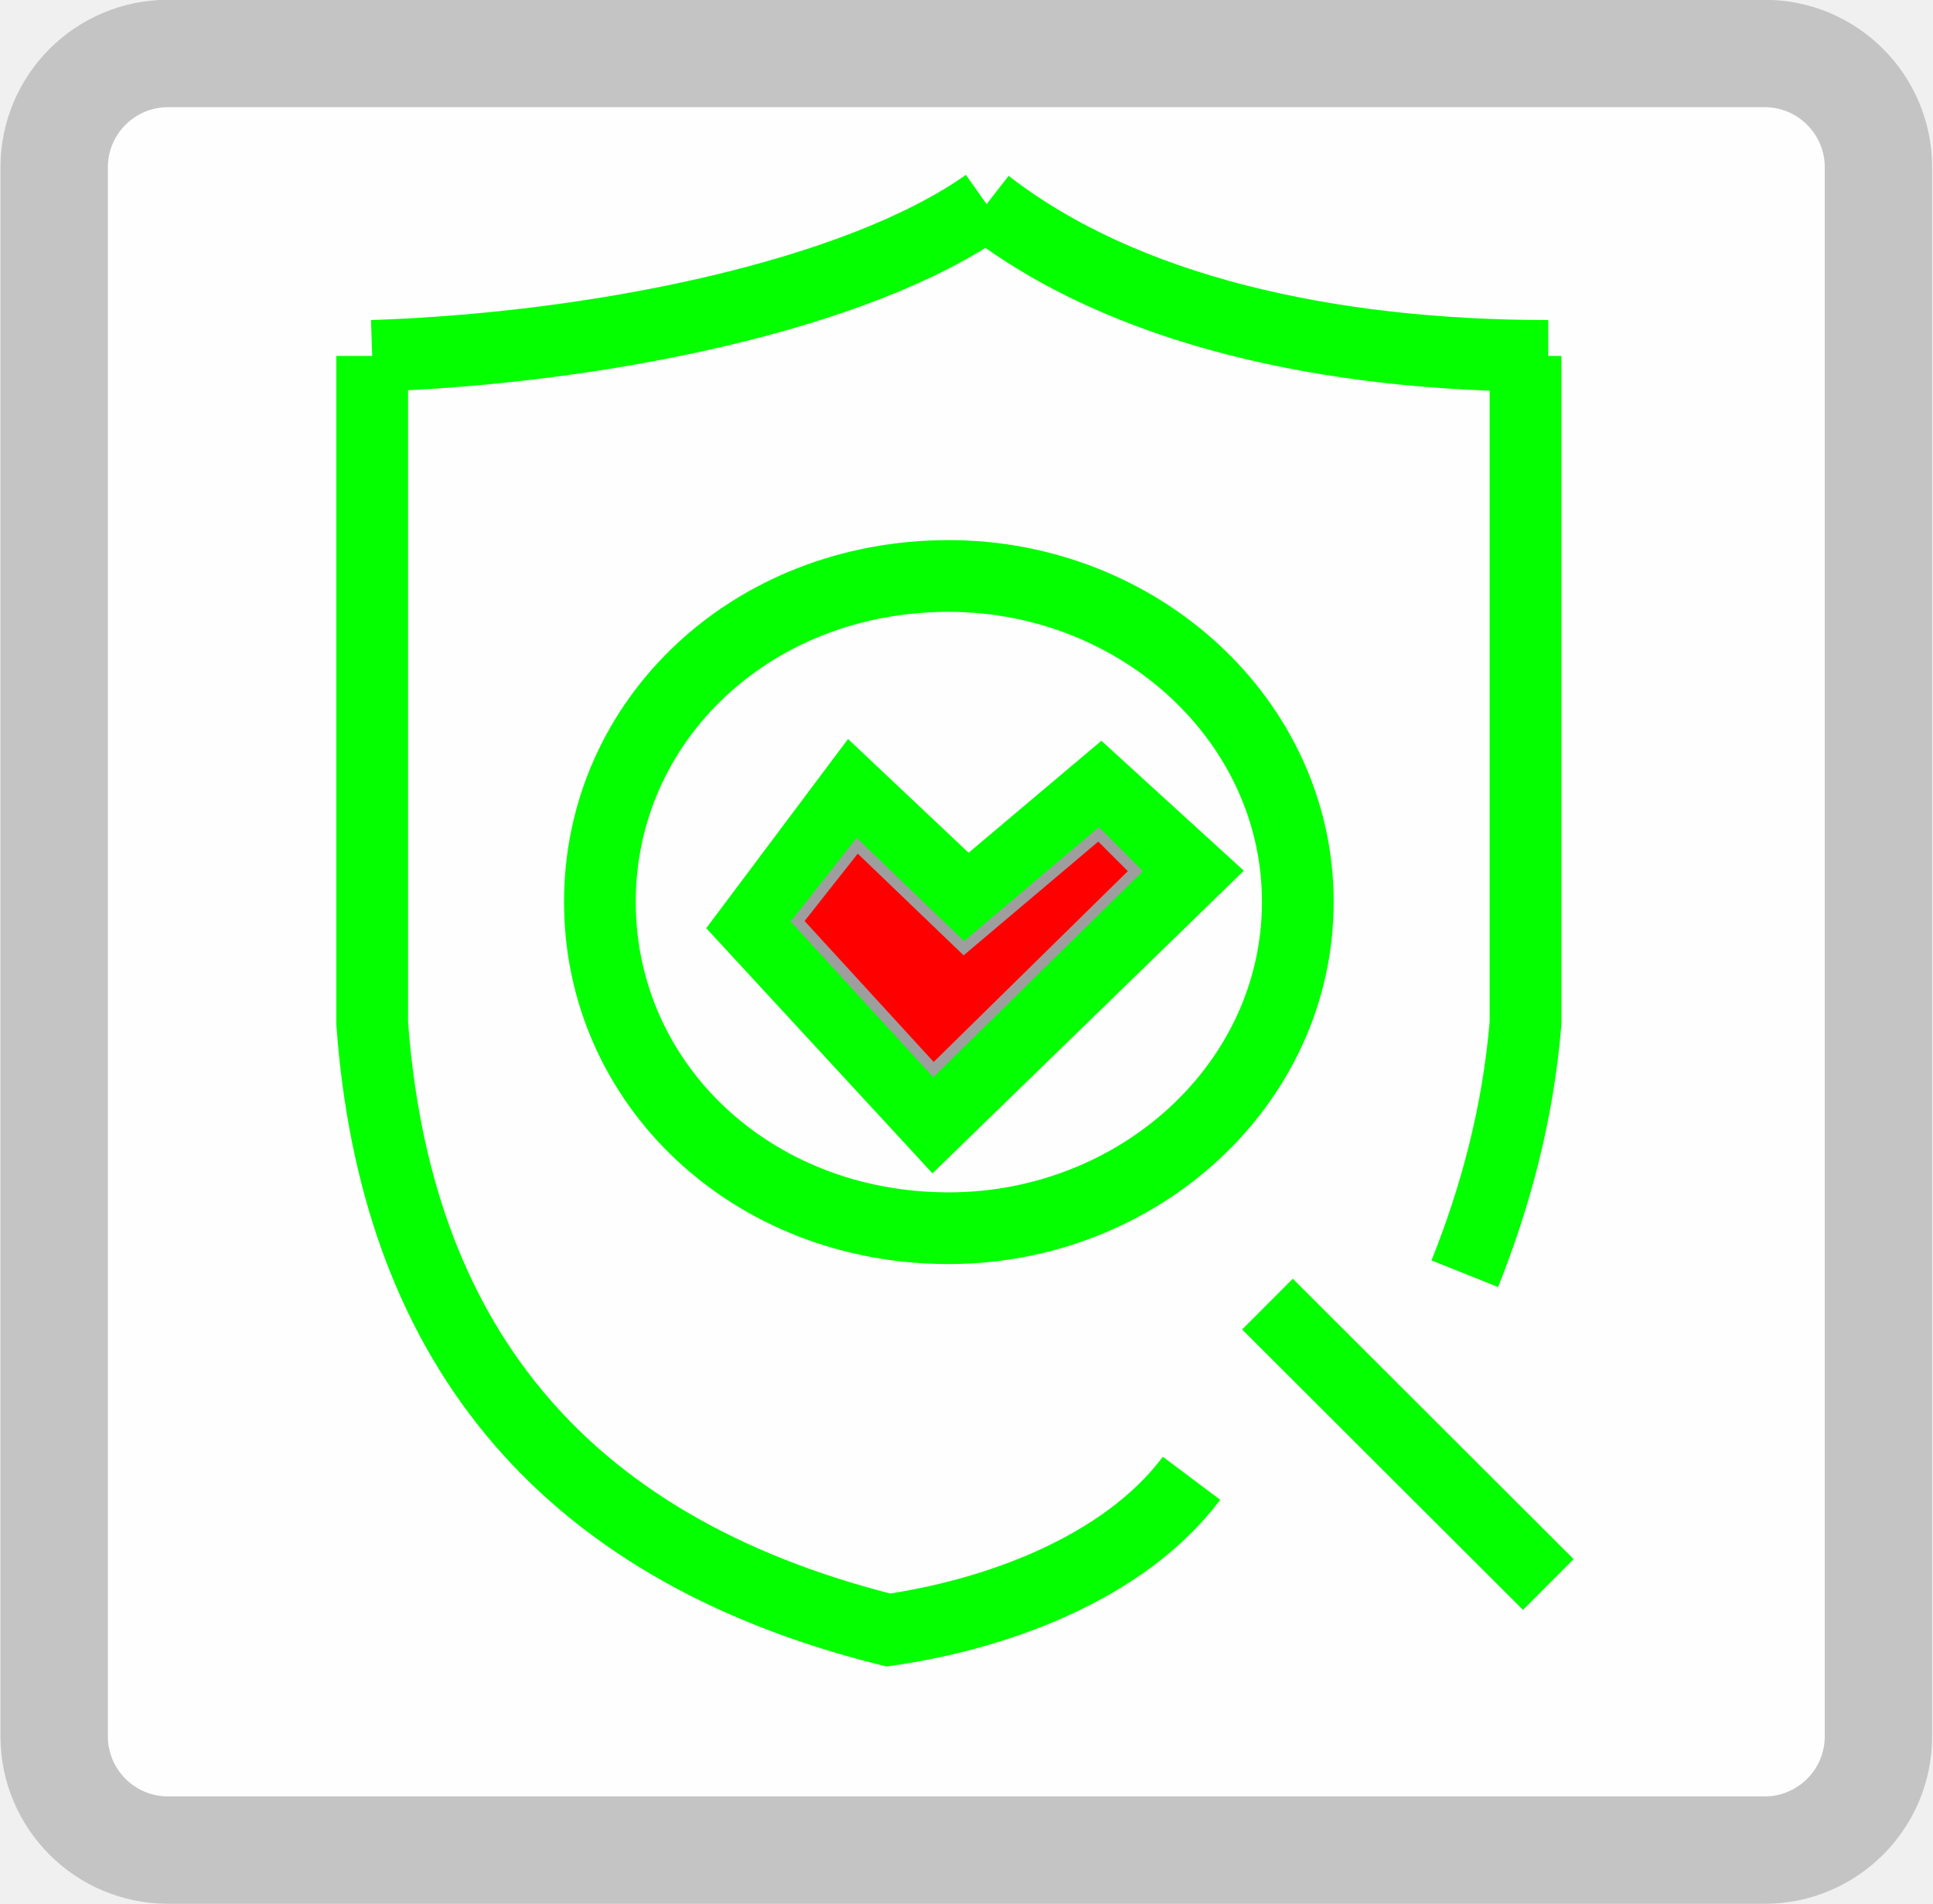
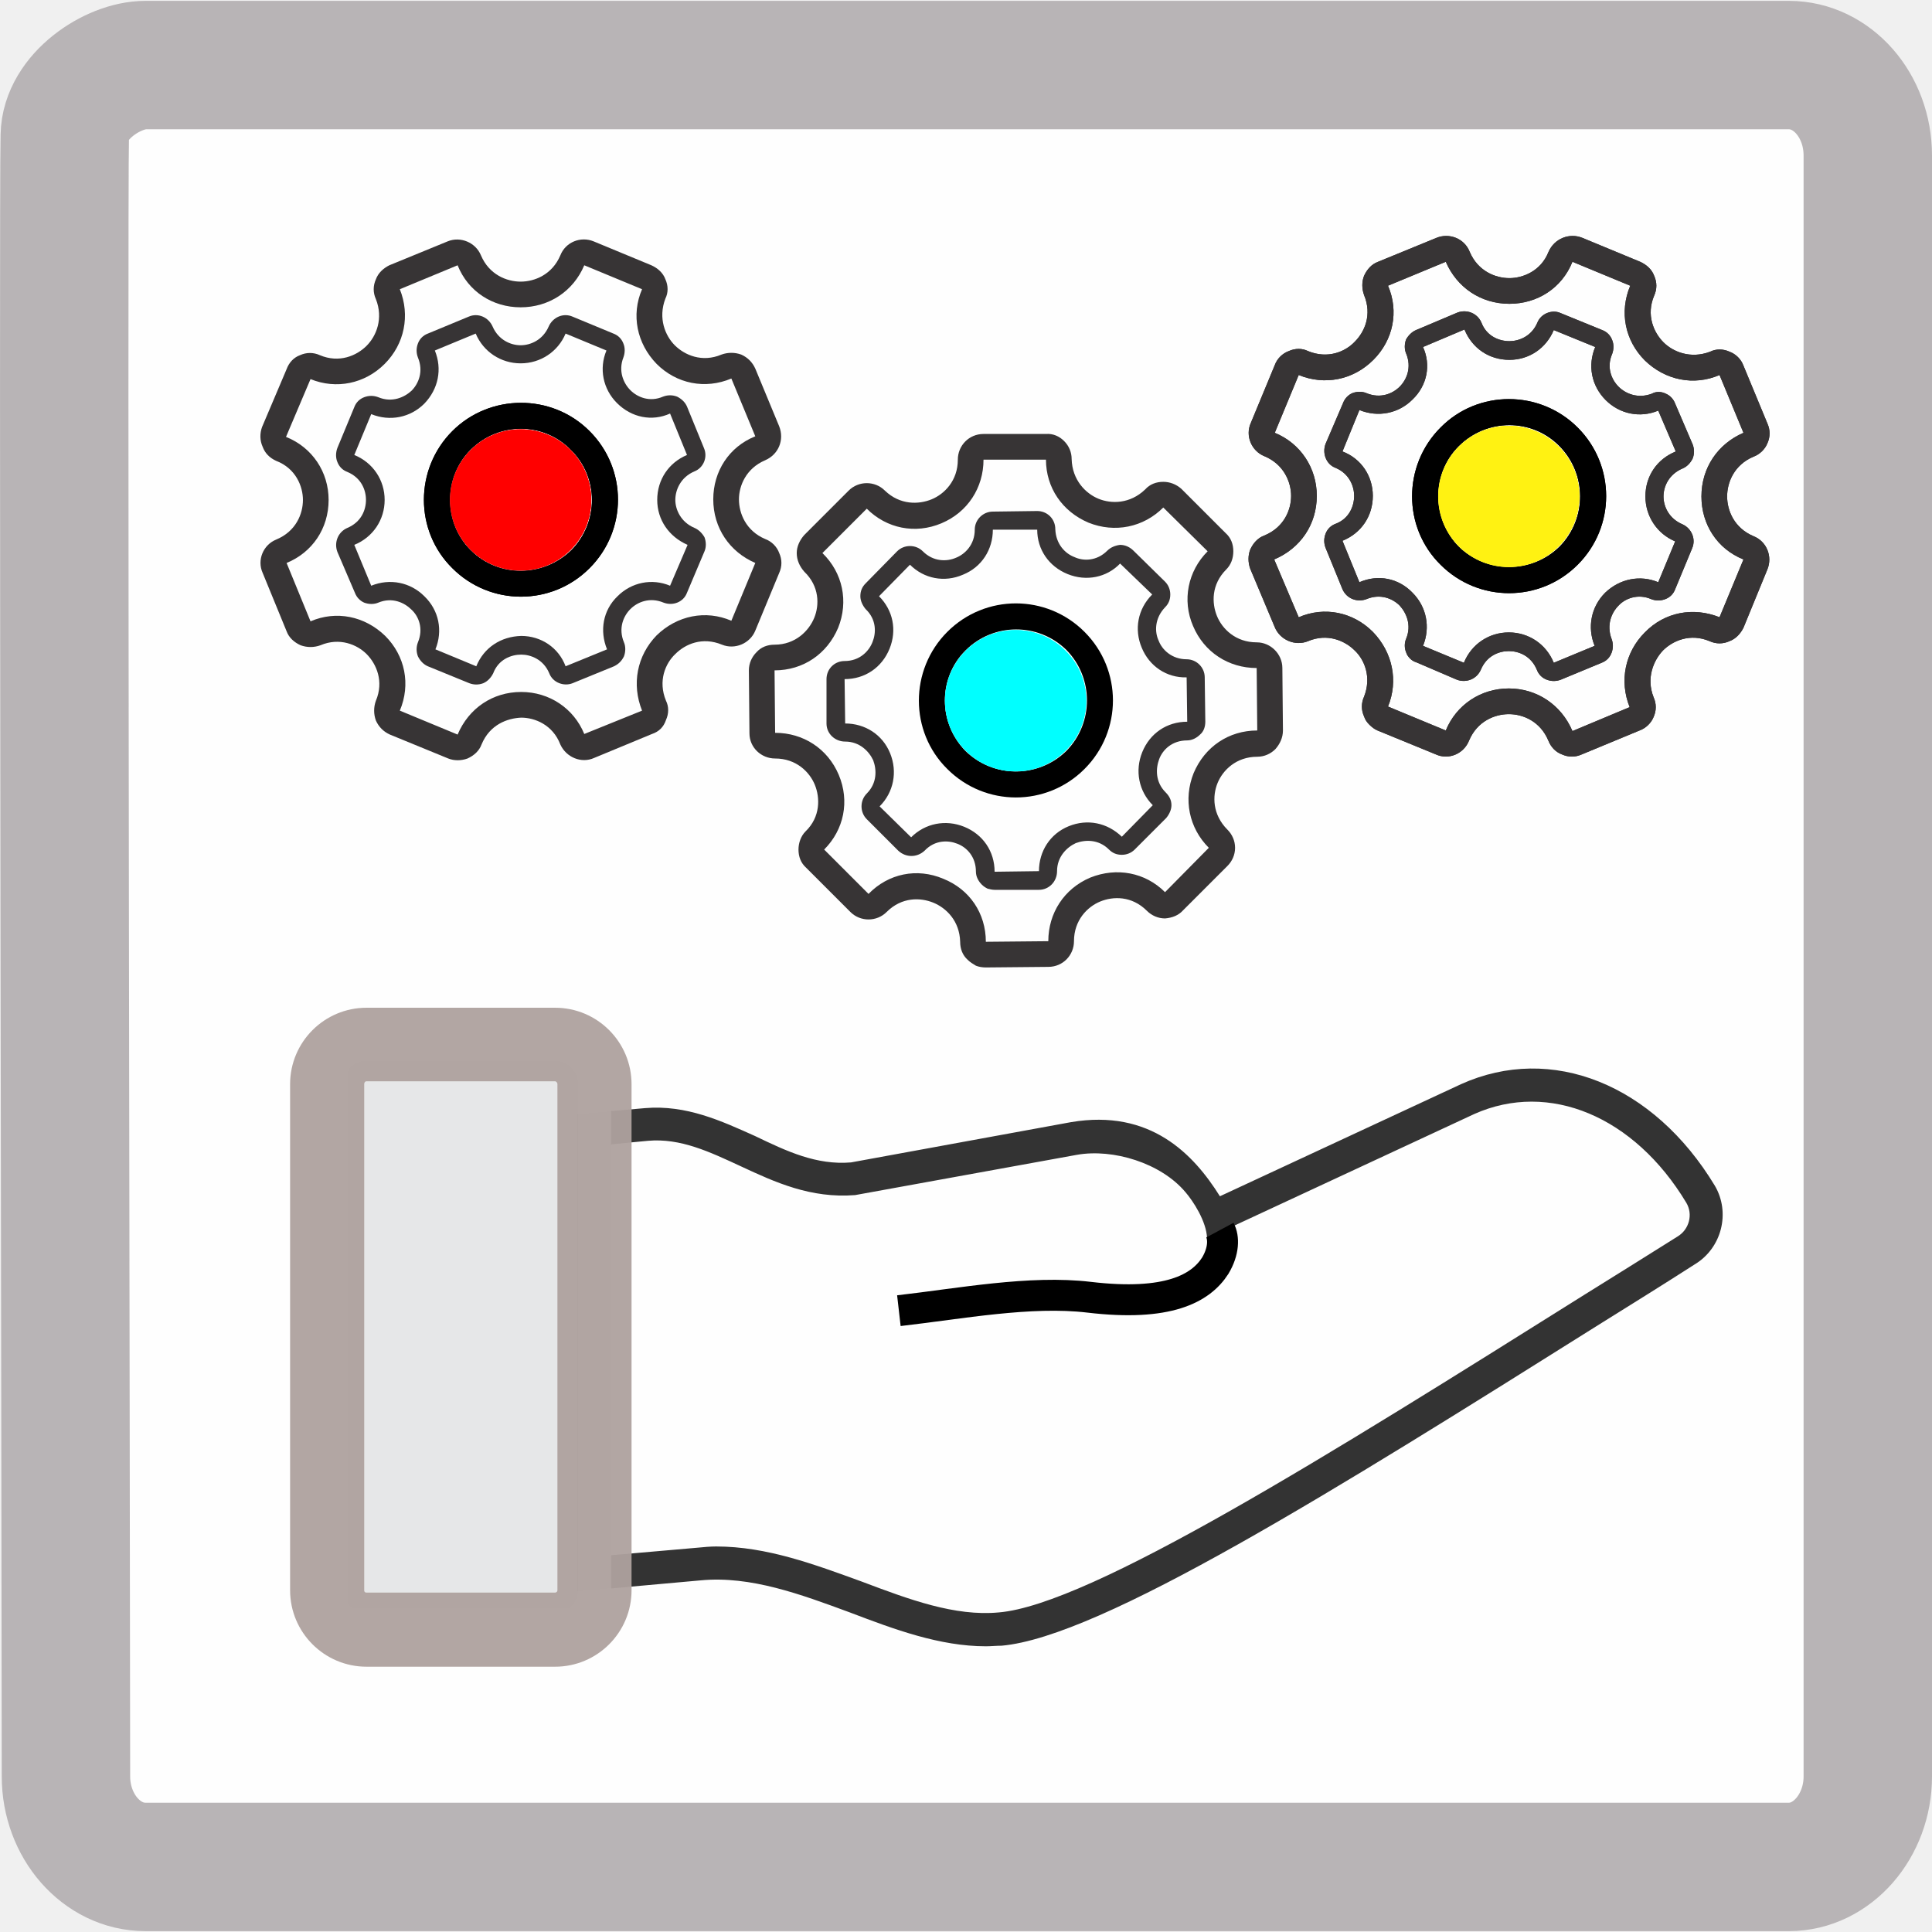
- <svg xmlns="http://www.w3.org/2000/svg" xml:space="preserve" width="540px" height="532px" version="1.1" style="shape-rendering:geometricPrecision; text-rendering:geometricPrecision; image-rendering:optimizeQuality; fill-rule:evenodd; clip-rule:evenodd" viewBox="0 0 50.9 50.18">
+ <svg xmlns="http://www.w3.org/2000/svg" xml:space="preserve" width="752px" height="752px" version="1.1" style="shape-rendering:geometricPrecision; text-rendering:geometricPrecision; image-rendering:optimizeQuality; fill-rule:evenodd; clip-rule:evenodd" viewBox="0 0 33.1 33.07">
  <defs>
    <style type="text/css">
   
-     .str2 {stroke:#04FF00;stroke-width:1.89;stroke-miterlimit:22.926}
-     .str3 {stroke:#9E9E9E;stroke-width:0.28;stroke-miterlimit:22.926}
-     .str0 {stroke:#C4C4C4;stroke-width:2.83;stroke-linejoin:round;stroke-miterlimit:22.926}
-     .str1 {stroke:#9E9E9E;stroke-width:0.28;stroke-miterlimit:22.926}
-     .fil1 {fill:none}
+     .str1 {stroke:#AEA19E;stroke-width:0.7;stroke-miterlimit:22.926;stroke-opacity:0.949}
+     .str3 {stroke:#B8B4B6;stroke-width:2.2;stroke-miterlimit:22.926}
+     .str0 {stroke:white;stroke-width:0.09;stroke-miterlimit:22.926}
+     .str2 {stroke:black;stroke-width:0.53;stroke-miterlimit:22.926}
+     .fil9 {fill:none}
    .fil0 {fill:#FEFEFE}
-     .fil2 {fill:red}
+     .fil6 {fill:#E6E7E8}
+     .fil4 {fill:#FFF212}
+     .fil5 {fill:aqua}
+     .fil3 {fill:red}
+     .fil1 {fill:#373435;fill-rule:nonzero}
+     .fil2 {fill:black;fill-rule:nonzero}
+     .fil7 {fill:#333333;fill-rule:nonzero}
+     .fil8 {fill:#FEFEFE;fill-rule:nonzero;fill-opacity:0.949}
   
  </style>
  </defs>
  <g id="Camada_x0020_1">
-     <rect class="fil0 str0" x="1.41" y="1.41" width="48.07" height="47.35" rx="3" ry="3" />
-   </g>
-   <g id="Camada_x0020_1_0">
-     <g id="_1982542142832">
-       <line class="fil1 str1" x1="25.45" y1="1.41" x2="25.45" y2="1.41" />
+     <rect class="fil0" x="1.05" y="1.09" width="30.99" height="30.89" />
+     <path class="fil1" d="M16.72 16.53c-0.05,-0.03 -0.1,-0.06 -0.14,-0.1 -0.09,-0.08 -0.13,-0.19 -0.13,-0.31 -0.01,-0.36 -0.24,-0.58 -0.46,-0.67 -0.22,-0.09 -0.54,-0.1 -0.8,0.16 -0.17,0.17 -0.45,0.17 -0.62,0l-0.76 -0.76c-0.09,-0.08 -0.13,-0.19 -0.13,-0.31 0,-0.11 0.04,-0.23 0.12,-0.31 0.26,-0.25 0.25,-0.58 0.16,-0.8 -0.09,-0.22 -0.32,-0.45 -0.68,-0.45 -0.24,0 -0.44,-0.19 -0.44,-0.43l-0.01 -1.08c0,-0.12 0.05,-0.23 0.13,-0.31 0.08,-0.09 0.19,-0.13 0.31,-0.13 0.36,0 0.59,-0.24 0.68,-0.46 0.09,-0.22 0.09,-0.54 -0.17,-0.79 -0.08,-0.09 -0.13,-0.2 -0.13,-0.32 0,-0.11 0.05,-0.22 0.13,-0.31l0.76 -0.76c0.17,-0.17 0.45,-0.17 0.62,0 0.26,0.25 0.58,0.24 0.8,0.15 0.22,-0.09 0.45,-0.32 0.45,-0.68 0,-0.24 0.19,-0.44 0.44,-0.44l1.07 0c0.12,-0.01 0.23,0.04 0.31,0.12 0.09,0.09 0.13,0.2 0.13,0.31 0.01,0.36 0.24,0.59 0.46,0.68 0,0 0,0 0,0 0.22,0.09 0.54,0.09 0.8,-0.16 0.08,-0.09 0.19,-0.13 0.31,-0.13 0.11,0 0.22,0.04 0.31,0.12l0.76 0.76c0.09,0.08 0.13,0.19 0.13,0.31 0,0.12 -0.04,0.23 -0.12,0.31 -0.26,0.26 -0.25,0.58 -0.16,0.8 0.09,0.22 0.32,0.45 0.68,0.45 0.24,0 0.44,0.2 0.44,0.44l0.01 1.07c0,0.12 -0.05,0.23 -0.13,0.32 -0.08,0.08 -0.19,0.13 -0.31,0.13 -0.36,0 -0.59,0.23 -0.68,0.45 -0.09,0.22 -0.09,0.54 0.17,0.8l0 0c0.08,0.08 0.13,0.19 0.13,0.31 0,0.12 -0.05,0.23 -0.13,0.31l-0.76 0.76c-0.08,0.09 -0.19,0.13 -0.31,0.14 -0.12,0 -0.23,-0.05 -0.31,-0.13 -0.26,-0.26 -0.58,-0.25 -0.8,-0.16 -0.22,0.09 -0.45,0.32 -0.45,0.68 0,0.24 -0.19,0.44 -0.44,0.44l-1.07 0.01c-0.06,0 -0.12,-0.01 -0.17,-0.03zm-0.56 -1.49c0.45,0.18 0.73,0.59 0.73,1.08l1.07 -0.01c0,-0.48 0.27,-0.9 0.72,-1.09 0.45,-0.18 0.94,-0.09 1.28,0.25l0.75 -0.76c-0.34,-0.34 -0.44,-0.83 -0.26,-1.28 0.19,-0.45 0.6,-0.73 1.09,-0.73l-0.01 -1.07c-0.48,0 -0.9,-0.27 -1.09,-0.72 -0.19,-0.44 -0.09,-0.94 0.25,-1.28l-0.76 -0.75c-0.34,0.34 -0.83,0.44 -1.28,0.26 0,0 0,0 0,0 -0.45,-0.19 -0.73,-0.6 -0.73,-1.08l-1.07 0c0,0.48 -0.27,0.9 -0.72,1.09 -0.45,0.19 -0.94,0.09 -1.28,-0.25l-0.76 0.76c0.35,0.34 0.45,0.83 0.27,1.28 -0.19,0.45 -0.6,0.73 -1.09,0.73l0.01 1.07c0.48,0 0.9,0.27 1.09,0.72 0.19,0.45 0.09,0.94 -0.25,1.28l0.76 0.76c0.34,-0.35 0.83,-0.45 1.28,-0.26z" />
+     <path class="fil1" d="M16.92 15.21c-0.04,-0.02 -0.07,-0.04 -0.1,-0.07 -0.06,-0.06 -0.1,-0.14 -0.1,-0.22 0,-0.26 -0.16,-0.42 -0.32,-0.48 -0.15,-0.06 -0.38,-0.07 -0.56,0.12 -0.13,0.12 -0.32,0.12 -0.45,0l-0.54 -0.54c-0.06,-0.06 -0.09,-0.14 -0.09,-0.22 0,-0.08 0.03,-0.16 0.09,-0.22 0.18,-0.18 0.17,-0.41 0.11,-0.57 -0.07,-0.15 -0.23,-0.32 -0.48,-0.32 -0.17,0 -0.32,-0.13 -0.32,-0.31l0 -0.76c0,-0.08 0.03,-0.16 0.09,-0.22 0.06,-0.06 0.14,-0.09 0.22,-0.09 0.26,0 0.42,-0.17 0.48,-0.33 0.06,-0.15 0.07,-0.38 -0.12,-0.56 -0.05,-0.06 -0.09,-0.14 -0.09,-0.22 0,-0.09 0.03,-0.16 0.09,-0.22l0.54 -0.55c0.12,-0.12 0.32,-0.12 0.44,0 0.18,0.18 0.41,0.18 0.57,0.11 0.15,-0.06 0.32,-0.22 0.32,-0.48 0,-0.17 0.14,-0.31 0.31,-0.31l0.76 -0.01c0.08,0 0.16,0.03 0.22,0.09 0.06,0.06 0.09,0.14 0.09,0.22 0.01,0.26 0.17,0.42 0.33,0.48 0,0 0,0 0,0 0.15,0.07 0.38,0.07 0.56,-0.11 0.06,-0.06 0.14,-0.09 0.22,-0.1 0.09,0 0.17,0.04 0.23,0.1l0.54 0.53c0.06,0.06 0.09,0.14 0.09,0.22 0,0.09 -0.03,0.16 -0.09,0.22 -0.18,0.19 -0.18,0.42 -0.11,0.57 0.06,0.16 0.23,0.32 0.48,0.32 0.17,0 0.31,0.14 0.31,0.31l0.01 0.76c0,0.09 -0.03,0.17 -0.09,0.22 -0.06,0.06 -0.14,0.1 -0.22,0.1 -0.26,0 -0.42,0.16 -0.48,0.32 -0.06,0.16 -0.07,0.39 0.11,0.57l0 0c0.06,0.06 0.1,0.13 0.1,0.22 0,0.08 -0.04,0.16 -0.09,0.22l-0.54 0.54c-0.06,0.06 -0.14,0.09 -0.22,0.09 -0.09,0 -0.16,-0.03 -0.22,-0.09 -0.18,-0.18 -0.41,-0.17 -0.57,-0.11 -0.15,0.07 -0.32,0.23 -0.32,0.48 0,0.18 -0.14,0.32 -0.31,0.32l-0.76 0c-0.04,0 -0.08,-0.01 -0.12,-0.02zm-0.4 -1.06c0.32,0.13 0.52,0.42 0.52,0.77l0.76 -0.01c0,-0.34 0.19,-0.64 0.51,-0.77 0.32,-0.13 0.66,-0.06 0.91,0.18l0.53 -0.54c-0.24,-0.24 -0.31,-0.59 -0.18,-0.91 0.13,-0.32 0.42,-0.52 0.77,-0.52l-0.01 -0.76c-0.34,0.01 -0.64,-0.19 -0.77,-0.51 -0.13,-0.31 -0.07,-0.66 0.18,-0.91l-0.55 -0.53c-0.23,0.24 -0.58,0.31 -0.9,0.18 0,0 0,0 0,0 -0.32,-0.13 -0.52,-0.42 -0.52,-0.76l-0.76 0c0,0.34 -0.19,0.64 -0.51,0.77 -0.32,0.14 -0.67,0.07 -0.91,-0.17l-0.53 0.54c0.24,0.24 0.31,0.58 0.18,0.9 -0.13,0.32 -0.42,0.52 -0.77,0.52l0.01 0.76c0.34,0 0.64,0.19 0.77,0.51 0.13,0.32 0.06,0.67 -0.18,0.91l0.54 0.53c0.24,-0.24 0.59,-0.31 0.91,-0.18z" />
+     <path class="fil1" d="M11.32 12.47c0.04,-0.04 0.07,-0.09 0.09,-0.15 0.05,-0.11 0.05,-0.23 0,-0.33 -0.14,-0.34 -0.01,-0.64 0.16,-0.8 0.17,-0.17 0.46,-0.3 0.8,-0.16 0.22,0.09 0.48,-0.02 0.57,-0.24l0.41 -0.99c0.05,-0.11 0.05,-0.23 0,-0.34 -0.04,-0.11 -0.13,-0.2 -0.24,-0.24 -0.33,-0.14 -0.45,-0.44 -0.45,-0.68 0,-0.23 0.12,-0.53 0.45,-0.67 0.23,-0.1 0.33,-0.35 0.24,-0.58l-0.41 -0.99c-0.05,-0.11 -0.13,-0.19 -0.24,-0.24 -0.11,-0.04 -0.23,-0.04 -0.34,0 -0.33,0.14 -0.63,0.01 -0.8,-0.16 -0.16,-0.16 -0.29,-0.46 -0.16,-0.8 0.05,-0.1 0.05,-0.22 0,-0.33 -0.04,-0.11 -0.13,-0.19 -0.24,-0.24l-0.99 -0.41c-0.22,-0.09 -0.48,0.01 -0.57,0.24 -0.14,0.33 -0.44,0.45 -0.68,0.45 -0.24,0 -0.54,-0.12 -0.68,-0.45 -0.09,-0.22 -0.35,-0.33 -0.57,-0.24l-1 0.41c-0.1,0.05 -0.19,0.13 -0.23,0.24 -0.05,0.11 -0.05,0.23 0,0.34 0.13,0.33 0.01,0.63 -0.16,0.8 0,0 0,0 0,0 -0.17,0.17 -0.47,0.3 -0.8,0.16 -0.11,-0.05 -0.23,-0.05 -0.34,0 -0.11,0.04 -0.19,0.13 -0.23,0.24l-0.42 0.99c-0.04,0.11 -0.04,0.23 0.01,0.34 0.04,0.11 0.12,0.19 0.23,0.24 0.34,0.13 0.46,0.44 0.46,0.67 0,0.24 -0.12,0.54 -0.46,0.68 -0.22,0.09 -0.33,0.35 -0.23,0.57l0.41 1c0.04,0.11 0.13,0.19 0.24,0.24 0.11,0.04 0.23,0.04 0.34,0 0.33,-0.14 0.63,-0.01 0.79,0.15 0.17,0.17 0.3,0.47 0.16,0.8l0 0c-0.04,0.11 -0.04,0.23 0,0.34 0.05,0.11 0.13,0.19 0.24,0.24l1 0.41c0.1,0.04 0.22,0.04 0.33,0 0.11,-0.05 0.2,-0.13 0.24,-0.24 0.14,-0.34 0.44,-0.45 0.68,-0.46 0.23,0 0.54,0.12 0.67,0.46 0.1,0.22 0.36,0.33 0.58,0.23l0.99 -0.41c0.06,-0.02 0.11,-0.05 0.15,-0.09zm-0.07 -1.6c-0.34,0.35 -0.43,0.84 -0.25,1.29l-0.99 0.4c-0.18,-0.44 -0.6,-0.72 -1.08,-0.72 -0.49,0 -0.9,0.28 -1.09,0.73l-0.99 -0.41c0.19,-0.45 0.09,-0.94 -0.25,-1.28 -0.35,-0.34 -0.84,-0.44 -1.28,-0.25l-0.41 -1c0.44,-0.18 0.72,-0.59 0.72,-1.08 0,-0.48 -0.28,-0.9 -0.73,-1.08l0.42 -0.99c0.44,0.18 0.93,0.08 1.27,-0.26 0,0 0,0 0,0 0.34,-0.34 0.44,-0.83 0.26,-1.28l0.99 -0.41c0.18,0.45 0.6,0.72 1.08,0.72 0.48,0 0.9,-0.27 1.09,-0.72l0.99 0.41c-0.19,0.44 -0.09,0.93 0.25,1.28 0.34,0.34 0.83,0.44 1.28,0.25l0.41 0.99c-0.45,0.18 -0.72,0.6 -0.72,1.08 0,0.49 0.28,0.9 0.72,1.09l-0.41 0.99c-0.44,-0.19 -0.93,-0.09 -1.28,0.25z" />
+     <path class="fil1" d="M10.62 11.33c0.03,-0.03 0.05,-0.06 0.07,-0.1 0.03,-0.08 0.03,-0.17 0,-0.24 -0.1,-0.24 -0.01,-0.45 0.11,-0.57 0.12,-0.12 0.33,-0.21 0.57,-0.11 0.16,0.06 0.34,-0.01 0.4,-0.17l0.3 -0.71c0.03,-0.07 0.03,-0.16 0,-0.24 -0.04,-0.07 -0.1,-0.13 -0.17,-0.16 -0.24,-0.1 -0.33,-0.32 -0.33,-0.48 0,-0.17 0.09,-0.39 0.33,-0.49 0.15,-0.06 0.23,-0.24 0.16,-0.4l-0.29 -0.71c-0.03,-0.07 -0.09,-0.13 -0.17,-0.17 -0.08,-0.03 -0.16,-0.03 -0.24,0 -0.23,0.1 -0.44,0.01 -0.56,-0.11 -0.12,-0.12 -0.21,-0.33 -0.12,-0.56 0.03,-0.08 0.03,-0.17 0,-0.24 -0.03,-0.08 -0.09,-0.14 -0.17,-0.17l-0.7 -0.29c-0.16,-0.07 -0.34,0.01 -0.41,0.17 -0.1,0.23 -0.31,0.32 -0.48,0.32 -0.17,0 -0.38,-0.09 -0.48,-0.32 -0.07,-0.16 -0.25,-0.24 -0.41,-0.17l-0.7 0.29c-0.08,0.03 -0.14,0.09 -0.17,0.17 -0.03,0.08 -0.03,0.16 0,0.24 0.1,0.24 0.01,0.45 -0.11,0.57 0,0 0,0 0,0 -0.12,0.11 -0.33,0.21 -0.57,0.11 -0.08,-0.03 -0.16,-0.03 -0.24,0 -0.08,0.03 -0.14,0.09 -0.17,0.17l-0.29 0.7c-0.03,0.08 -0.03,0.17 0,0.24 0.03,0.08 0.09,0.14 0.17,0.17 0.24,0.1 0.32,0.31 0.32,0.48 0,0.17 -0.08,0.38 -0.32,0.48 -0.16,0.07 -0.23,0.25 -0.17,0.41l0.3 0.7c0.03,0.08 0.09,0.14 0.16,0.17 0.08,0.03 0.17,0.03 0.24,0 0.24,-0.1 0.45,0 0.57,0.12 0.12,0.11 0.21,0.32 0.11,0.56l0 0c-0.03,0.08 -0.03,0.16 0,0.24 0.04,0.08 0.1,0.14 0.17,0.17l0.71 0.29c0.08,0.03 0.16,0.03 0.24,0 0.07,-0.03 0.13,-0.09 0.17,-0.17 0.09,-0.24 0.31,-0.32 0.48,-0.32 0.16,0 0.38,0.08 0.48,0.32 0.06,0.16 0.25,0.23 0.4,0.17l0.71 -0.29c0.04,-0.02 0.07,-0.04 0.1,-0.07zm-0.04 -1.13c-0.25,0.24 -0.31,0.59 -0.18,0.91l-0.71 0.29c-0.12,-0.32 -0.42,-0.52 -0.76,-0.52 -0.35,0.01 -0.64,0.2 -0.77,0.52l-0.7 -0.29c0.13,-0.32 0.06,-0.67 -0.19,-0.91 -0.24,-0.24 -0.59,-0.31 -0.91,-0.18l-0.29 -0.7c0.32,-0.13 0.52,-0.43 0.52,-0.77 0,-0.34 -0.2,-0.64 -0.52,-0.77l0.29 -0.7c0.32,0.13 0.67,0.06 0.91,-0.18 0,0 0,0 0,0 0.24,-0.25 0.31,-0.59 0.18,-0.91l0.7 -0.29c0.13,0.31 0.43,0.51 0.77,0.51 0.34,0 0.64,-0.2 0.77,-0.51l0.7 0.29c-0.13,0.31 -0.06,0.66 0.18,0.9 0.25,0.25 0.6,0.32 0.91,0.18l0.29 0.71c-0.31,0.13 -0.51,0.42 -0.51,0.77 0,0.34 0.2,0.63 0.52,0.77l-0.3 0.7c-0.31,-0.13 -0.66,-0.06 -0.9,0.18z" />
+     <g id="_2201628904080">
+       <path class="fil2" d="M10.1 9.72c0.65,-0.65 0.65,-1.7 0,-2.35 -0.65,-0.65 -1.71,-0.64 -2.35,0 -0.65,0.65 -0.65,1.71 0,2.35 0.65,0.65 1.7,0.65 2.35,0zm-2.04 -2.03c0.48,-0.48 1.25,-0.48 1.72,0 0.48,0.47 0.48,1.24 0.01,1.72 -0.48,0.47 -1.25,0.48 -1.73,0 -0.47,-0.47 -0.47,-1.25 0,-1.72z" />
+       <circle class="fil3" cx="8.92" cy="8.55" r="1.21" />
    </g>
-     <g id="_1982542146672">
-       <line class="fil1 str1" x1="25.45" y1="1.41" x2="25.45" y2="1.41" />
+     <g id="_2201628903360">
+       <path class="fil1" d="M23.46 12.4c-0.04,-0.04 -0.07,-0.08 -0.09,-0.14 -0.05,-0.11 -0.05,-0.23 0,-0.34 0.13,-0.33 0.01,-0.63 -0.16,-0.79 -0.17,-0.17 -0.47,-0.3 -0.8,-0.16 -0.22,0.09 -0.48,-0.02 -0.57,-0.24l-0.42 -1c-0.04,-0.11 -0.04,-0.23 0,-0.33 0.05,-0.11 0.13,-0.2 0.24,-0.24 0.34,-0.14 0.46,-0.44 0.46,-0.68 0,-0.23 -0.12,-0.54 -0.46,-0.68 -0.22,-0.09 -0.33,-0.35 -0.23,-0.57l0.41 -0.99c0.04,-0.11 0.13,-0.2 0.24,-0.24 0.11,-0.05 0.23,-0.05 0.33,0 0.34,0.14 0.64,0.01 0.8,-0.16 0.17,-0.17 0.3,-0.46 0.16,-0.8 -0.04,-0.11 -0.04,-0.23 0,-0.33 0.05,-0.11 0.13,-0.2 0.24,-0.24l1 -0.41c0.22,-0.09 0.48,0.01 0.57,0.24 0.14,0.33 0.44,0.45 0.68,0.45 0.23,0 0.54,-0.12 0.67,-0.45 0.1,-0.23 0.36,-0.33 0.58,-0.24l0.99 0.41c0.11,0.05 0.2,0.13 0.24,0.24 0.05,0.11 0.05,0.23 0,0.34 -0.14,0.33 -0.01,0.63 0.16,0.8 0,0 0,0 0,0 0.16,0.16 0.46,0.29 0.8,0.16 0.1,-0.05 0.22,-0.05 0.33,0 0.11,0.04 0.2,0.13 0.24,0.24l0.41 0.99c0.05,0.11 0.05,0.23 0,0.34 -0.04,0.1 -0.13,0.19 -0.24,0.23 -0.33,0.14 -0.45,0.44 -0.45,0.68 0,0.24 0.12,0.54 0.45,0.68 0.23,0.09 0.33,0.35 0.24,0.57l-0.41 1c-0.05,0.1 -0.13,0.19 -0.24,0.23 -0.11,0.05 -0.23,0.05 -0.34,0 -0.33,-0.14 -0.63,-0.01 -0.8,0.16 -0.16,0.17 -0.29,0.47 -0.16,0.8l0 0c0.05,0.11 0.05,0.23 0,0.34 -0.04,0.1 -0.13,0.19 -0.24,0.23l-0.99 0.41c-0.11,0.05 -0.23,0.05 -0.34,0 -0.11,-0.04 -0.19,-0.13 -0.23,-0.23 -0.14,-0.34 -0.44,-0.46 -0.68,-0.46 -0.24,0 -0.54,0.12 -0.68,0.45 -0.09,0.23 -0.35,0.34 -0.57,0.24l-1 -0.41c-0.05,-0.02 -0.1,-0.06 -0.14,-0.1zm0.06 -1.59c0.34,0.35 0.44,0.84 0.26,1.28l0.99 0.41c0.18,-0.44 0.6,-0.72 1.08,-0.72 0.48,0 0.9,0.28 1.09,0.73l0.98 -0.41c-0.18,-0.45 -0.08,-0.94 0.26,-1.28 0.34,-0.35 0.83,-0.44 1.28,-0.26l0.41 -0.99c-0.45,-0.18 -0.72,-0.6 -0.72,-1.08 0,-0.49 0.28,-0.9 0.72,-1.09l-0.41 -0.99c-0.44,0.19 -0.93,0.09 -1.28,-0.25 0,0 0,0 0,0 -0.34,-0.34 -0.44,-0.83 -0.25,-1.28l-0.99 -0.41c-0.18,0.45 -0.6,0.72 -1.08,0.72 -0.49,0 -0.9,-0.28 -1.09,-0.72l-0.99 0.41c0.19,0.44 0.09,0.93 -0.25,1.27 -0.35,0.35 -0.84,0.44 -1.28,0.26l-0.41 0.99c0.44,0.18 0.72,0.6 0.72,1.08 0,0.49 -0.28,0.9 -0.73,1.09l0.42 0.99c0.44,-0.19 0.93,-0.09 1.27,0.25z" />
+       <path class="fil1" d="M24.16 11.27c-0.03,-0.03 -0.06,-0.07 -0.07,-0.11 -0.03,-0.07 -0.03,-0.16 0,-0.23 0.1,-0.24 0,-0.45 -0.11,-0.57 -0.12,-0.12 -0.33,-0.21 -0.57,-0.11 -0.16,0.06 -0.34,-0.01 -0.41,-0.17l-0.29 -0.71c-0.03,-0.08 -0.03,-0.16 0,-0.24 0.03,-0.08 0.09,-0.14 0.17,-0.17 0.24,-0.09 0.32,-0.31 0.32,-0.48 0,-0.16 -0.08,-0.38 -0.32,-0.48 -0.16,-0.06 -0.23,-0.25 -0.17,-0.41l0.3 -0.7c0.03,-0.08 0.09,-0.14 0.16,-0.17 0.08,-0.03 0.17,-0.03 0.24,0 0.24,0.1 0.45,0.01 0.57,-0.11 0.12,-0.12 0.21,-0.33 0.11,-0.57 -0.03,-0.07 -0.03,-0.16 0,-0.24 0.04,-0.07 0.1,-0.13 0.17,-0.16l0.71 -0.3c0.16,-0.06 0.34,0.01 0.41,0.17 0.09,0.24 0.31,0.32 0.48,0.32 0.16,0 0.38,-0.08 0.48,-0.32 0.06,-0.15 0.25,-0.23 0.4,-0.16l0.71 0.29c0.08,0.03 0.14,0.09 0.17,0.17 0.03,0.07 0.03,0.16 0,0.24 -0.1,0.23 -0.01,0.44 0.11,0.56 0,0 0,0 0,0 0.12,0.12 0.33,0.21 0.57,0.12 0.07,-0.04 0.16,-0.04 0.24,0 0.07,0.03 0.13,0.09 0.16,0.17l0.3 0.7c0.03,0.08 0.03,0.16 0,0.24 -0.04,0.08 -0.1,0.14 -0.17,0.17 -0.24,0.1 -0.33,0.31 -0.33,0.48 0,0.17 0.09,0.38 0.33,0.48 0.15,0.07 0.23,0.25 0.16,0.41l-0.29 0.7c-0.03,0.08 -0.09,0.14 -0.17,0.17 -0.08,0.03 -0.16,0.03 -0.24,0 -0.23,-0.1 -0.45,-0.01 -0.56,0.11 -0.12,0.12 -0.21,0.33 -0.12,0.57l0 0c0.03,0.08 0.03,0.16 0,0.24 -0.03,0.08 -0.09,0.14 -0.17,0.17l-0.7 0.29c-0.08,0.03 -0.16,0.03 -0.24,0 -0.08,-0.03 -0.14,-0.09 -0.17,-0.17 -0.1,-0.24 -0.31,-0.32 -0.48,-0.32 -0.17,0 -0.38,0.08 -0.48,0.32 -0.07,0.16 -0.25,0.23 -0.41,0.17l-0.7 -0.3c-0.04,-0.01 -0.08,-0.04 -0.1,-0.06zm0.04 -1.13c0.24,0.24 0.31,0.59 0.18,0.91l0.7 0.29c0.13,-0.32 0.43,-0.52 0.77,-0.52 0.34,0 0.64,0.2 0.77,0.52l0.7 -0.29c-0.13,-0.32 -0.06,-0.67 0.18,-0.91 0.25,-0.24 0.6,-0.31 0.91,-0.18l0.29 -0.7c-0.31,-0.13 -0.51,-0.43 -0.51,-0.77 0,-0.35 0.2,-0.64 0.52,-0.77l-0.3 -0.7c-0.31,0.13 -0.66,0.06 -0.9,-0.18 0,0 0,0 0,0 -0.25,-0.25 -0.31,-0.6 -0.18,-0.91l-0.71 -0.29c-0.13,0.31 -0.42,0.51 -0.76,0.51 -0.35,0 -0.64,-0.2 -0.77,-0.52l-0.71 0.3c0.14,0.31 0.07,0.66 -0.18,0.9 -0.24,0.24 -0.59,0.31 -0.91,0.18l-0.29 0.71c0.32,0.12 0.52,0.42 0.52,0.76 0,0.35 -0.2,0.64 -0.52,0.77l0.29 0.71c0.32,-0.14 0.67,-0.07 0.91,0.18z" />
+       <path class="fil2" d="M27.03 9.66c0.65,-0.65 0.65,-1.7 0,-2.35 -0.65,-0.65 -1.71,-0.65 -2.35,0 -0.65,0.65 -0.65,1.71 0,2.35 0.65,0.65 1.7,0.65 2.35,0zm-2.04 -2.03c0.48,-0.48 1.25,-0.48 1.72,-0.01 0.48,0.48 0.48,1.25 0.01,1.73 -0.48,0.47 -1.25,0.47 -1.73,0 -0.47,-0.48 -0.47,-1.25 0,-1.72z" />
+       <circle class="fil4" cx="25.85" cy="8.49" r="1.21" />
    </g>
-     <g id="_1982542149936">
-       <path class="fil1 str2" d="M9.79 9.38c6,-0.2 12.8,-1.6 16.19,-4m14.2 4l0 17.59c-0.2,2.4 -0.8,4.6 -1.6,6.6m-5.2 0.8l7.4 7.39m-18.33 -20.87l-2.63 3.51 4.77 5.17 6.79 -6.6 -2.4 -2.19 -3.51 2.96 -3.02 -2.85 0 0zm2.53 -5.71c5,0 9.2,3.8 9.2,8.59 0,4.8 -4.2,8.6 -9.2,8.6 -5.19,0 -9.19,-3.8 -9.19,-8.6 0,-4.79 4,-8.59 9.19,-8.59zm15.8 -5.8c-5.8,0 -11.2,-1.2 -14.8,-4m-16.19 4l0 17.59c0.6,8.2 4.8,13.79 13.6,15.99 2.79,-0.4 6.19,-1.6 7.99,-4" />
-       <polygon class="fil2 str3" points="24.58,28.19 21,24.28 22.57,22.29 25.38,24.99 28.93,21.99 29.9,22.96 " />
+     <path class="fil2" d="M18.58 13.16c0.65,-0.65 0.65,-1.7 0,-2.35 -0.65,-0.65 -1.7,-0.65 -2.35,0 -0.65,0.65 -0.65,1.71 0,2.35 0.65,0.65 1.7,0.65 2.35,0zm-2.04 -2.03c0.48,-0.48 1.25,-0.48 1.73,-0.01 0.47,0.48 0.47,1.25 0,1.73 -0.48,0.47 -1.25,0.47 -1.73,0 -0.47,-0.48 -0.47,-1.25 0,-1.72z" />
+     <circle class="fil5" cx="17.4" cy="11.99" r="1.21" />
+     <g id="_2201628914448">
+       <rect class="fil6 str0" x="5.92" y="18.09" width="4.13" height="9.49" />
+       <path class="fil7" d="M16.89 28.19c-0.79,0 -1.57,-0.29 -2.33,-0.58 -0.84,-0.31 -1.7,-0.63 -2.55,-0.55l-2.11 0.19 0 -8.18 1.15 -0.1c0.71,-0.06 1.31,0.22 1.89,0.48 0.54,0.26 1.05,0.5 1.64,0.45l3.77 -0.69c1.36,-0.23 2.1,0.55 2.55,1.27l4.13 -1.92c1.55,-0.7 3.3,0 4.35,1.74 0.27,0.46 0.12,1.07 -0.35,1.35 -0.53,0.34 -1.06,0.67 -1.59,1 -4.6,2.89 -8.58,5.38 -10.28,5.53 -0.09,0 -0.18,0.01 -0.27,0.01zm-4.62 -1.71c0.87,0 1.69,0.31 2.49,0.6 0.82,0.31 1.6,0.6 2.35,0.53 1.57,-0.13 5.68,-2.71 10.03,-5.44 0.53,-0.33 1.06,-0.66 1.6,-1 0.2,-0.12 0.27,-0.38 0.15,-0.58 -0.89,-1.48 -2.35,-2.09 -3.63,-1.52l-4.58 2.13c-0.01,-0.29 -0.24,-0.64 -0.37,-0.79 -0.42,-0.5 -1.24,-0.75 -1.86,-0.64l-3.8 0.69c-0.76,0.06 -1.37,-0.22 -1.95,-0.49 -0.54,-0.25 -1.04,-0.49 -1.6,-0.44l-0.63 0.06 0 7.04 1.49 -0.13c0.1,-0.01 0.21,-0.02 0.31,-0.02z" />
+       <path class="fil8 str1" d="M9.51 28.19l-3.23 0c-0.53,0 -0.96,-0.43 -0.96,-0.96l0 -8.67c0,-0.53 0.43,-0.96 0.96,-0.96l3.23 0c0.53,0 0.96,0.43 0.96,0.96l0 8.67c0,0.53 -0.43,0.96 -0.96,0.96zm-3.23 -10.03c-0.22,0 -0.39,0.18 -0.39,0.4l0 8.67c0,0.22 0.17,0.39 0.39,0.39l3.23 0c0.21,0 0.39,-0.17 0.39,-0.39l0 -8.67c0,-0.22 -0.18,-0.4 -0.39,-0.4l-3.23 0z" />
+       <path class="fil9 str2" d="M20.9 21.06c0.07,0.13 0.07,0.36 -0.08,0.61 -0.25,0.39 -0.81,0.7 -2.16,0.54 -1.01,-0.12 -2.21,0.11 -3.26,0.23" />
    </g>
+     <g id="_2201372582960">
+       <path class="fil2" d="M10.1 9.72c0.65,-0.65 0.65,-1.7 0,-2.35 -0.65,-0.65 -1.71,-0.64 -2.35,0 -0.65,0.65 -0.65,1.71 0,2.35 0.65,0.65 1.7,0.65 2.35,0zm-2.04 -2.03c0.48,-0.48 1.25,-0.48 1.72,0 0.48,0.47 0.48,1.24 0.01,1.72 -0.48,0.47 -1.25,0.48 -1.73,0 -0.47,-0.47 -0.47,-1.25 0,-1.72z" />
+       <circle class="fil3" cx="8.92" cy="8.55" r="1.21" />
+     </g>
+     <g id="_2201372587472">
+       <path class="fil1" d="M23.46 12.4c-0.04,-0.04 -0.07,-0.08 -0.09,-0.14 -0.05,-0.11 -0.05,-0.23 0,-0.34 0.13,-0.33 0.01,-0.63 -0.16,-0.79 -0.17,-0.17 -0.47,-0.3 -0.8,-0.16 -0.22,0.09 -0.48,-0.02 -0.57,-0.24l-0.42 -1c-0.04,-0.11 -0.04,-0.23 0,-0.33 0.05,-0.11 0.13,-0.2 0.24,-0.24 0.34,-0.14 0.46,-0.44 0.46,-0.68 0,-0.23 -0.12,-0.54 -0.46,-0.68 -0.22,-0.09 -0.33,-0.35 -0.23,-0.57l0.41 -0.99c0.04,-0.11 0.13,-0.2 0.24,-0.24 0.11,-0.05 0.23,-0.05 0.33,0 0.34,0.14 0.64,0.01 0.8,-0.16 0.17,-0.17 0.3,-0.46 0.16,-0.8 -0.04,-0.11 -0.04,-0.23 0,-0.33 0.05,-0.11 0.13,-0.2 0.24,-0.24l1 -0.41c0.22,-0.09 0.48,0.01 0.57,0.24 0.14,0.33 0.44,0.45 0.68,0.45 0.23,0 0.54,-0.12 0.67,-0.45 0.1,-0.23 0.36,-0.33 0.58,-0.24l0.99 0.41c0.11,0.05 0.2,0.13 0.24,0.24 0.05,0.11 0.05,0.23 0,0.34 -0.14,0.33 -0.01,0.63 0.16,0.8 0,0 0,0 0,0 0.16,0.16 0.46,0.29 0.8,0.16 0.1,-0.05 0.22,-0.05 0.33,0 0.11,0.04 0.2,0.13 0.24,0.24l0.41 0.99c0.05,0.11 0.05,0.23 0,0.34 -0.04,0.1 -0.13,0.19 -0.24,0.23 -0.33,0.14 -0.45,0.44 -0.45,0.68 0,0.24 0.12,0.54 0.45,0.68 0.23,0.09 0.33,0.35 0.24,0.57l-0.41 1c-0.05,0.1 -0.13,0.19 -0.24,0.23 -0.11,0.05 -0.23,0.05 -0.34,0 -0.33,-0.14 -0.63,-0.01 -0.8,0.16 -0.16,0.17 -0.29,0.47 -0.16,0.8l0 0c0.05,0.11 0.05,0.23 0,0.34 -0.04,0.1 -0.13,0.19 -0.24,0.23l-0.99 0.41c-0.11,0.05 -0.23,0.05 -0.34,0 -0.11,-0.04 -0.19,-0.13 -0.23,-0.23 -0.14,-0.34 -0.44,-0.46 -0.68,-0.46 -0.24,0 -0.54,0.12 -0.68,0.45 -0.09,0.23 -0.35,0.34 -0.57,0.24l-1 -0.41c-0.05,-0.02 -0.1,-0.06 -0.14,-0.1zm0.06 -1.59c0.34,0.35 0.44,0.84 0.26,1.28l0.99 0.41c0.18,-0.44 0.6,-0.72 1.08,-0.72 0.48,0 0.9,0.28 1.09,0.73l0.98 -0.41c-0.18,-0.45 -0.08,-0.94 0.26,-1.28 0.34,-0.35 0.83,-0.44 1.28,-0.26l0.41 -0.99c-0.45,-0.18 -0.72,-0.6 -0.72,-1.08 0,-0.49 0.28,-0.9 0.72,-1.09l-0.41 -0.99c-0.44,0.19 -0.93,0.09 -1.28,-0.25 0,0 0,0 0,0 -0.34,-0.34 -0.44,-0.83 -0.25,-1.28l-0.99 -0.41c-0.18,0.45 -0.6,0.72 -1.08,0.72 -0.49,0 -0.9,-0.28 -1.09,-0.72l-0.99 0.41c0.19,0.44 0.09,0.93 -0.25,1.27 -0.35,0.35 -0.84,0.44 -1.28,0.26l-0.41 0.99c0.44,0.18 0.72,0.6 0.72,1.08 0,0.49 -0.28,0.9 -0.73,1.09l0.42 0.99c0.44,-0.19 0.93,-0.09 1.27,0.25z" />
+       <path class="fil1" d="M24.16 11.27c-0.03,-0.03 -0.06,-0.07 -0.07,-0.11 -0.03,-0.07 -0.03,-0.16 0,-0.23 0.1,-0.24 0,-0.45 -0.11,-0.57 -0.12,-0.12 -0.33,-0.21 -0.57,-0.11 -0.16,0.06 -0.34,-0.01 -0.41,-0.17l-0.29 -0.71c-0.03,-0.08 -0.03,-0.16 0,-0.24 0.03,-0.08 0.09,-0.14 0.17,-0.17 0.24,-0.09 0.32,-0.31 0.32,-0.48 0,-0.16 -0.08,-0.38 -0.32,-0.48 -0.16,-0.06 -0.23,-0.25 -0.17,-0.41l0.3 -0.7c0.03,-0.08 0.09,-0.14 0.16,-0.17 0.08,-0.03 0.17,-0.03 0.24,0 0.24,0.1 0.45,0.01 0.57,-0.11 0.12,-0.12 0.21,-0.33 0.11,-0.57 -0.03,-0.07 -0.03,-0.16 0,-0.24 0.04,-0.07 0.1,-0.13 0.17,-0.16l0.71 -0.3c0.16,-0.06 0.34,0.01 0.41,0.17 0.09,0.24 0.31,0.32 0.48,0.32 0.16,0 0.38,-0.08 0.48,-0.32 0.06,-0.15 0.25,-0.23 0.4,-0.16l0.71 0.29c0.08,0.03 0.14,0.09 0.17,0.17 0.03,0.07 0.03,0.16 0,0.24 -0.1,0.23 -0.01,0.44 0.11,0.56 0,0 0,0 0,0 0.12,0.12 0.33,0.21 0.57,0.12 0.07,-0.04 0.16,-0.04 0.24,0 0.07,0.03 0.13,0.09 0.16,0.17l0.3 0.7c0.03,0.08 0.03,0.16 0,0.24 -0.04,0.08 -0.1,0.14 -0.17,0.17 -0.24,0.1 -0.33,0.31 -0.33,0.48 0,0.17 0.09,0.38 0.33,0.48 0.15,0.07 0.23,0.25 0.16,0.41l-0.29 0.7c-0.03,0.08 -0.09,0.14 -0.17,0.17 -0.08,0.03 -0.16,0.03 -0.24,0 -0.23,-0.1 -0.45,-0.01 -0.56,0.11 -0.12,0.12 -0.21,0.33 -0.12,0.57l0 0c0.03,0.08 0.03,0.16 0,0.24 -0.03,0.08 -0.09,0.14 -0.17,0.17l-0.7 0.29c-0.08,0.03 -0.16,0.03 -0.24,0 -0.08,-0.03 -0.14,-0.09 -0.17,-0.17 -0.1,-0.24 -0.31,-0.32 -0.48,-0.32 -0.17,0 -0.38,0.08 -0.48,0.32 -0.07,0.16 -0.25,0.23 -0.41,0.17l-0.7 -0.3c-0.04,-0.01 -0.08,-0.04 -0.1,-0.06zm0.04 -1.13c0.24,0.24 0.31,0.59 0.18,0.91l0.7 0.29c0.13,-0.32 0.43,-0.52 0.77,-0.52 0.34,0 0.64,0.2 0.77,0.52l0.7 -0.29c-0.13,-0.32 -0.06,-0.67 0.18,-0.91 0.25,-0.24 0.6,-0.31 0.91,-0.18l0.29 -0.7c-0.31,-0.13 -0.51,-0.43 -0.51,-0.77 0,-0.35 0.2,-0.64 0.52,-0.77l-0.3 -0.7c-0.31,0.13 -0.66,0.06 -0.9,-0.18 0,0 0,0 0,0 -0.25,-0.25 -0.31,-0.6 -0.18,-0.91l-0.71 -0.29c-0.13,0.31 -0.42,0.51 -0.76,0.51 -0.35,0 -0.64,-0.2 -0.77,-0.52l-0.71 0.3c0.14,0.31 0.07,0.66 -0.18,0.9 -0.24,0.24 -0.59,0.31 -0.91,0.18l-0.29 0.71c0.32,0.12 0.52,0.42 0.52,0.76 0,0.35 -0.2,0.64 -0.52,0.77l0.29 0.71c0.32,-0.14 0.67,-0.07 0.91,0.18z" />
+       <path class="fil2" d="M27.03 9.66c0.65,-0.65 0.65,-1.7 0,-2.35 -0.65,-0.65 -1.71,-0.65 -2.35,0 -0.65,0.65 -0.65,1.71 0,2.35 0.65,0.65 1.7,0.65 2.35,0zm-2.04 -2.03c0.48,-0.48 1.25,-0.48 1.72,-0.01 0.48,0.48 0.48,1.25 0.01,1.73 -0.48,0.47 -1.25,0.47 -1.73,0 -0.47,-0.48 -0.47,-1.25 0,-1.72z" />
+       <circle class="fil4" cx="25.85" cy="8.49" r="1.21" />
+     </g>
+     <circle class="fil5" cx="17.4" cy="11.99" r="1.21" />
+     <path class="fil9 str3" d="M2.49 1.1l28.16 0c0.74,0 1.35,0.69 1.35,1.55l0 27.77c0,0.85 -0.61,1.55 -1.35,1.55l-28.16 0c-0.75,0 -1.36,-0.7 -1.36,-1.55 0,-3.34 -0.05,-26.9 -0.02,-28.11 0.01,-0.67 0.82,-1.21 1.38,-1.21z" />
  </g>
</svg>
